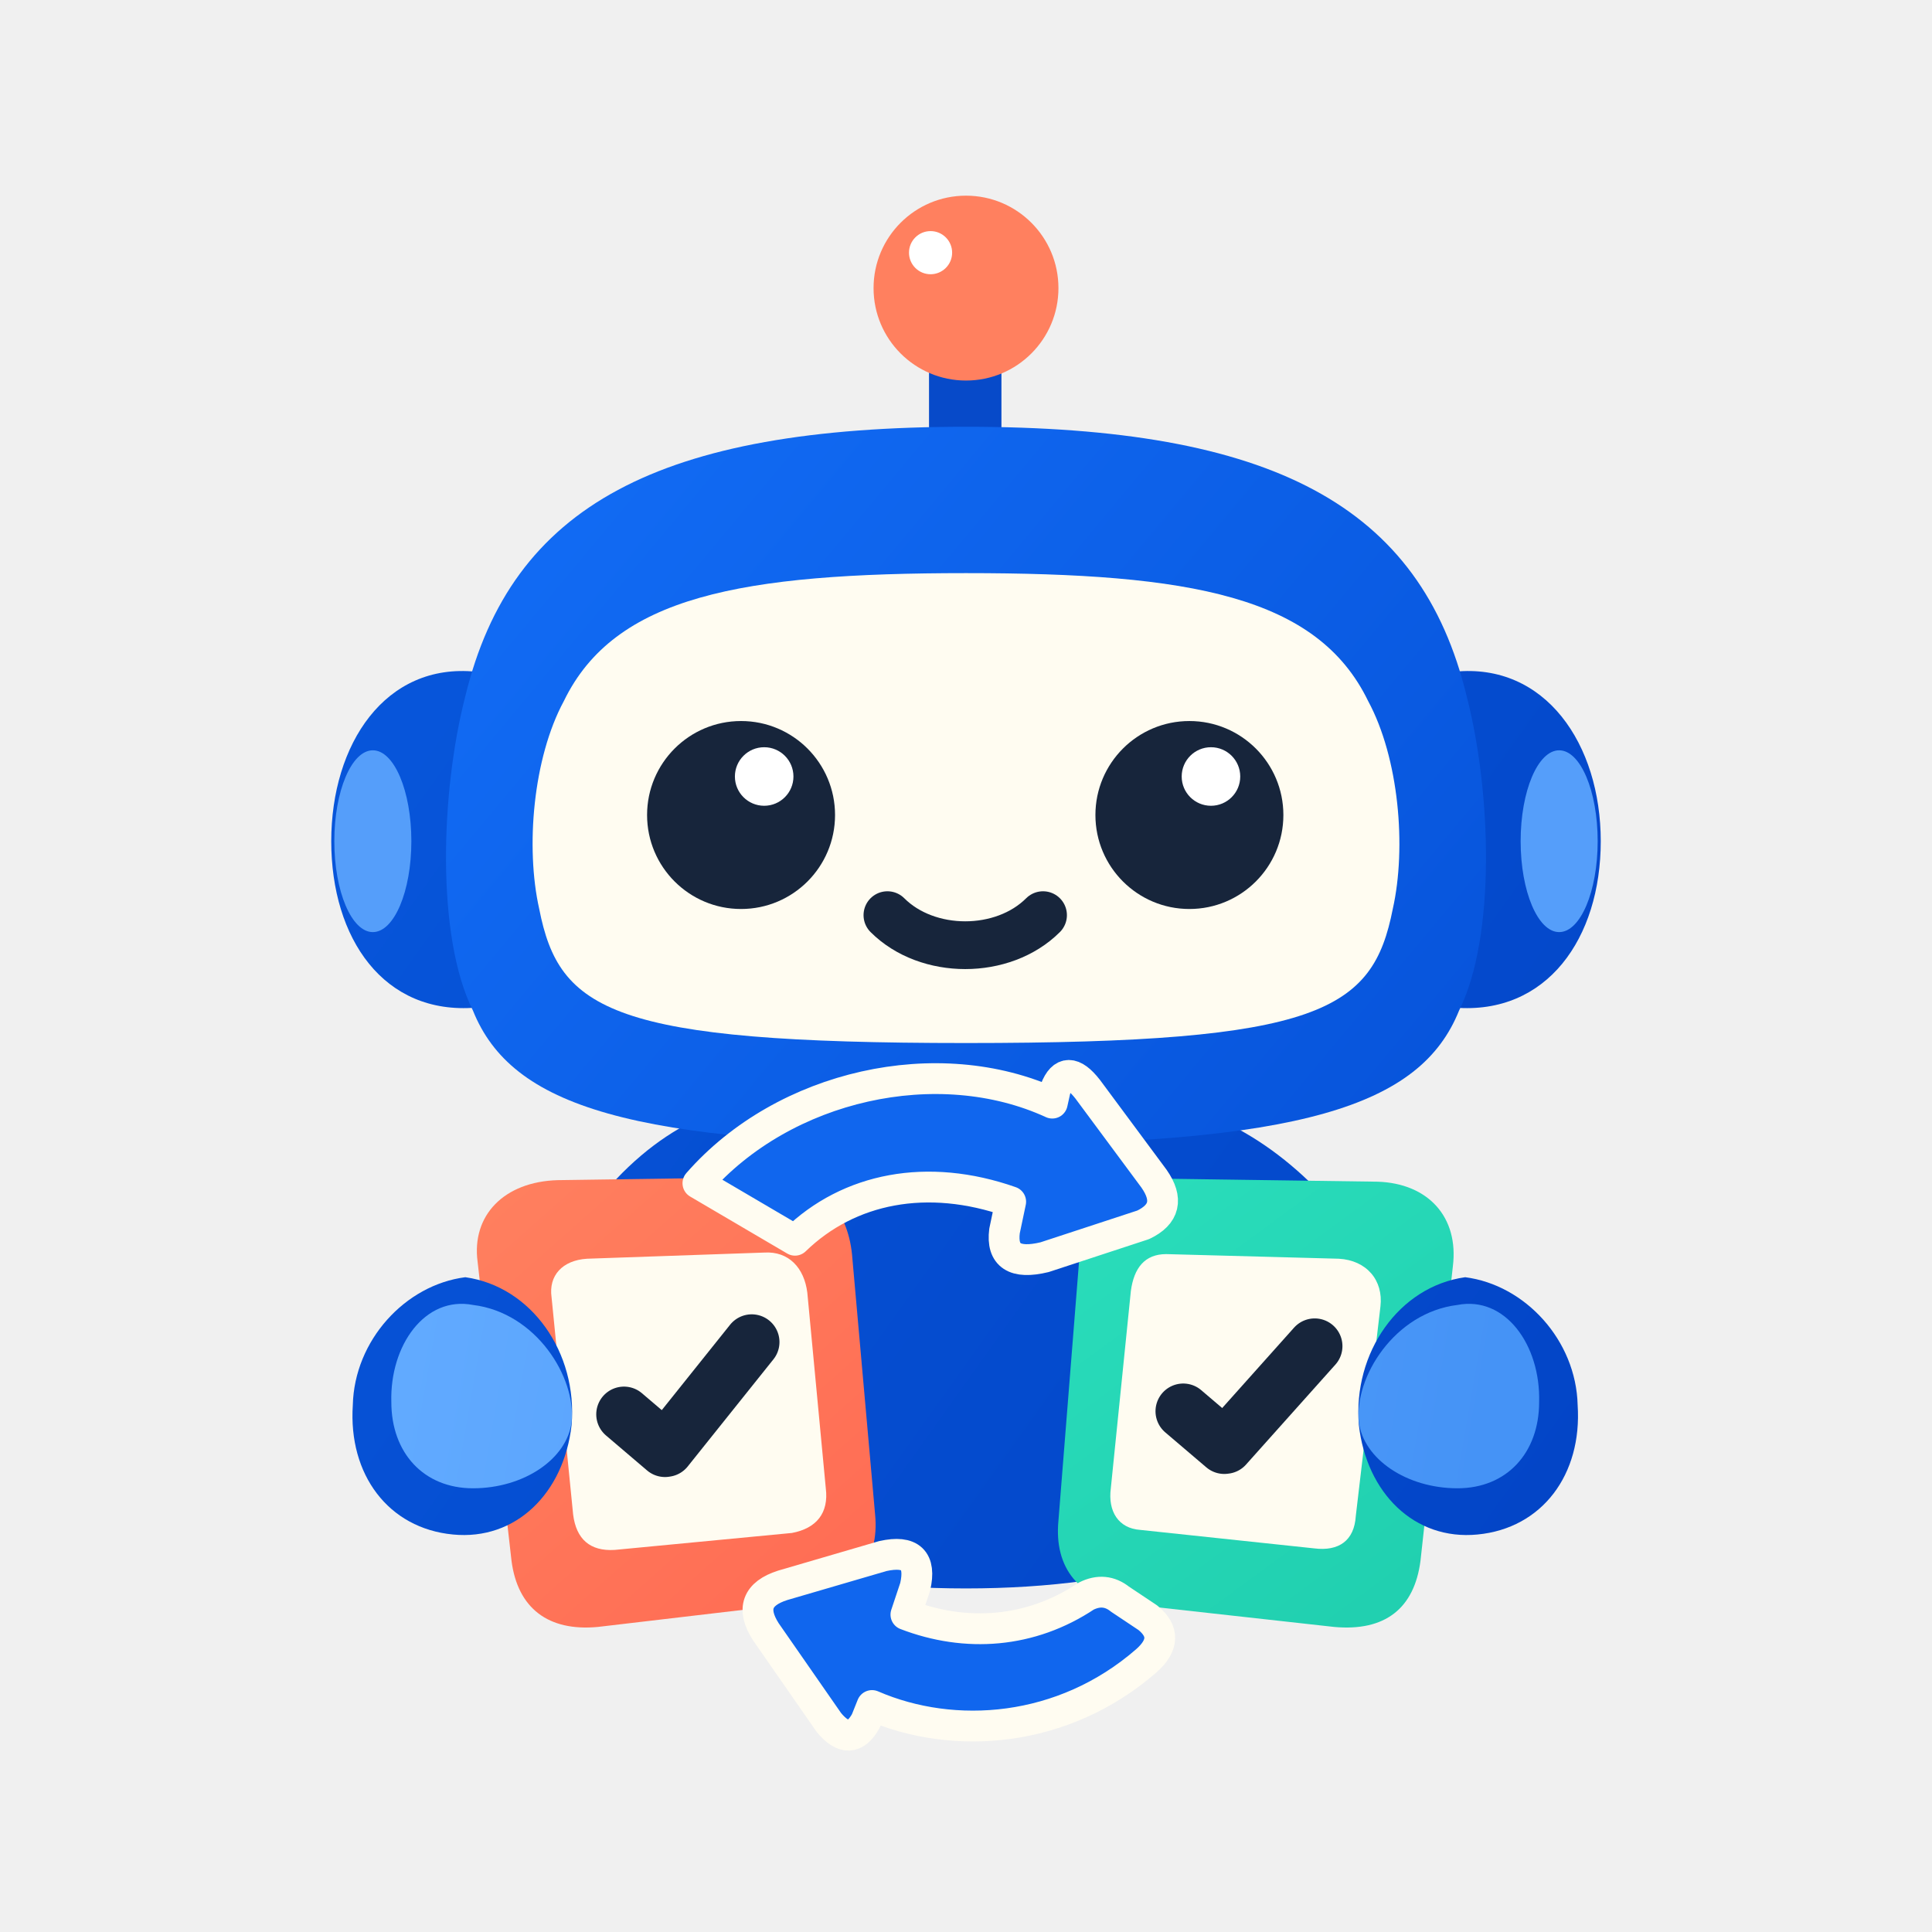
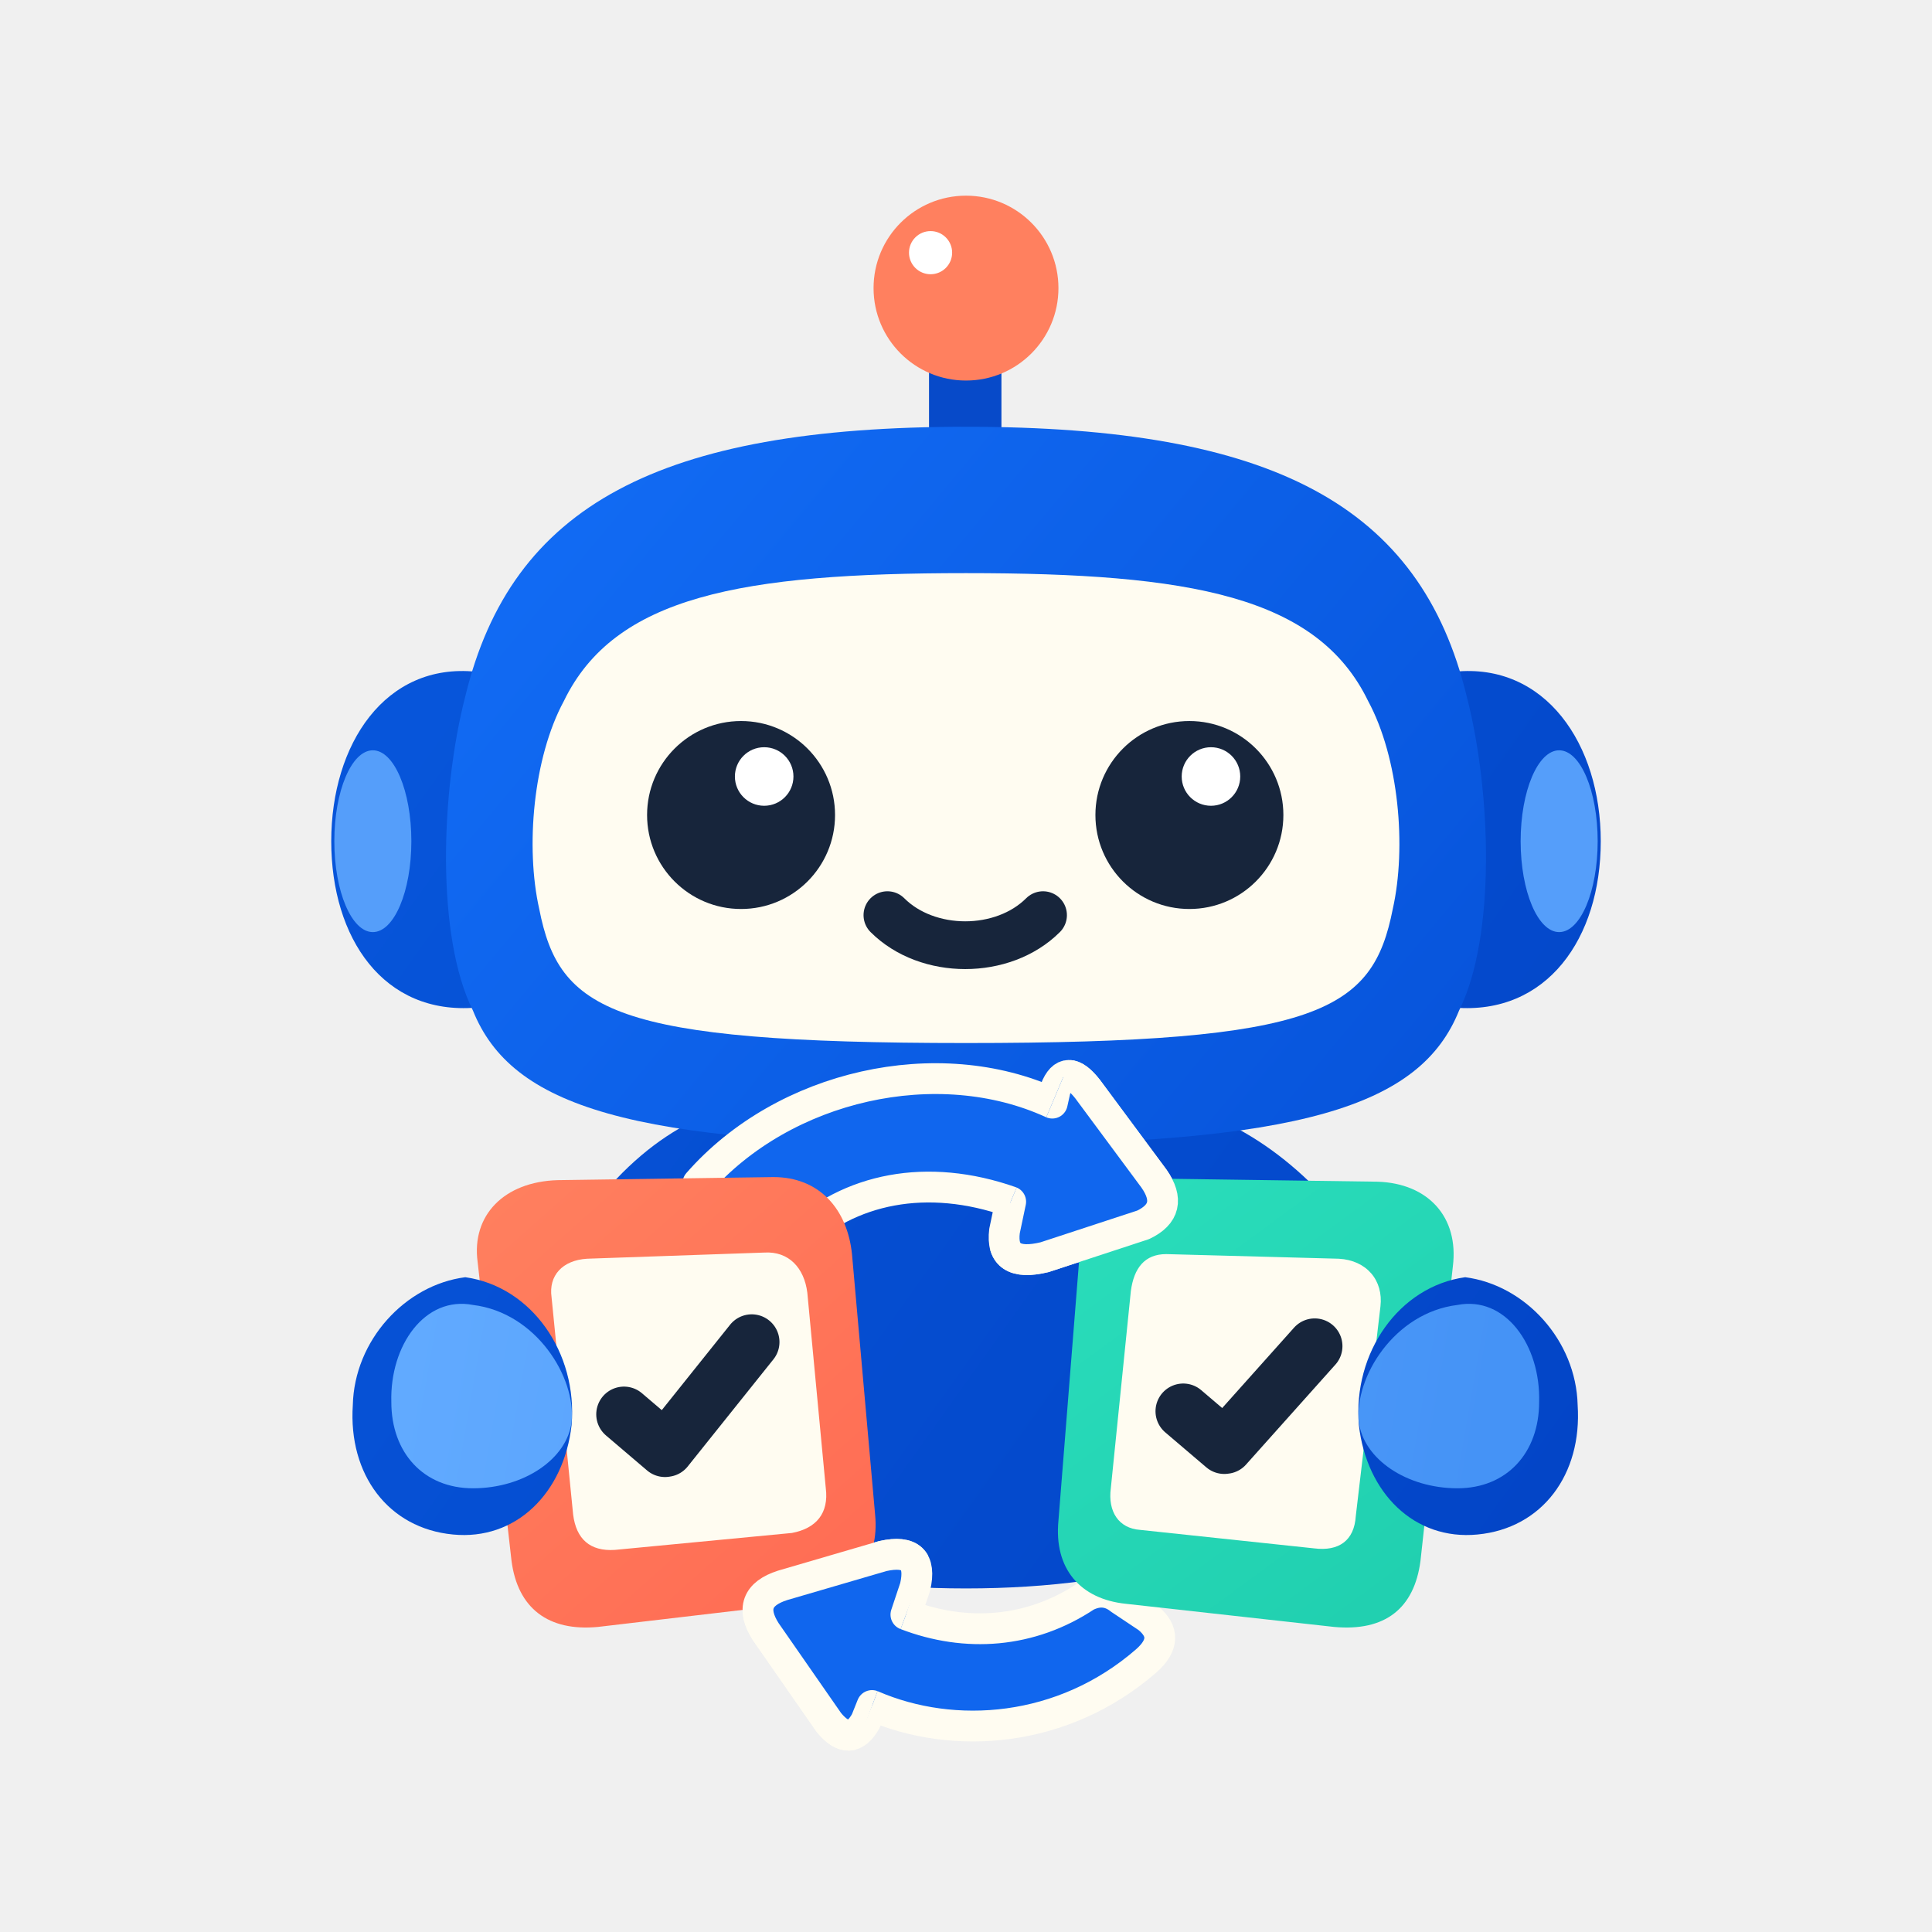
<svg xmlns="http://www.w3.org/2000/svg" viewBox="0 0 1254 1254" fill="none" role="img" aria-labelledby="title desc" class="playing">
  <defs>
    <linearGradient id="blue" gradientUnits="userSpaceOnUse" x1="350" y1="277" x2="910" y2="744">
      <stop offset="0" stop-color="#126CF5" />
      <stop offset="1" stop-color="#0754DB" />
    </linearGradient>
    <linearGradient id="deepBlue" gradientUnits="userSpaceOnUse" x1="230" y1="436" x2="1000" y2="985">
      <stop offset="0" stop-color="#0756DB" />
      <stop offset="1" stop-color="#0345C7" />
    </linearGradient>
    <linearGradient id="handBlue" gradientUnits="userSpaceOnUse" x1="270" y1="846" x2="960" y2="966">
      <stop offset="0" stop-color="#61AAFF" />
      <stop offset="1" stop-color="#4593F6" />
    </linearGradient>
    <linearGradient id="coral" gradientUnits="userSpaceOnUse" x1="310" y1="765" x2="568" y2="1056">
      <stop offset="0" stop-color="#FF805F" />
      <stop offset="1" stop-color="#FF6B53" />
    </linearGradient>
    <linearGradient id="mint" gradientUnits="userSpaceOnUse" x1="710" y1="768" x2="921" y2="1055">
      <stop offset="0" stop-color="#2ADDBB" />
      <stop offset="1" stop-color="#20CFAF" />
    </linearGradient>
+     <clipPath id="top_tip_mask" clipPathUnits="userSpaceOnUse">
+       <path d="M710 652 L810 652 L810 870 L618 870 Z" />
+     </clipPath>
+     <clipPath id="bottom_tip_mask" clipPathUnits="userSpaceOnUse">
+       <path d="M607 997 L539 1180 L440 1180 L440 997 Z" />
+     </clipPath>
    <clipPath id="top_reveal_clip" clipPathUnits="userSpaceOnUse">
      <path id="top_reveal" d="M627 907 L-73.000 907.000 C-73.000 520.401 240.401 207.000 627.000 207.000 C1013.599 207.000 1327.000 520.401 1327.000 907.000 L627 907 Z" />
    </clipPath>
    <clipPath id="bottom_reveal_clip" clipPathUnits="userSpaceOnUse">
      <path id="bottom_reveal" d="M627 907 L1327.000 907.000 C1327.000 1293.599 1013.599 1607.000 627.000 1607.000 C240.401 1607.000 -73.000 1293.599 -73.000 907.000 L627 907 Z" />
+     </clipPath>
+     <clipPath id="top_front_reveal_clip" clipPathUnits="userSpaceOnUse">
+       <path id="top_front_reveal" d="M627 907 L-73.000 907.000 C-73.000 520.401 240.401 207.000 627.000 207.000 C1013.599 207.000 1327.000 520.401 1327.000 907.000 L627 907 Z" />
+     </clipPath>
+     <clipPath id="bottom_front_reveal_clip" clipPathUnits="userSpaceOnUse">
+       <path id="bottom_front_reveal" d="M627 907 L1327.000 907.000 C1327.000 1293.599 1013.599 1607.000 627.000 1607.000 C240.401 1607.000 -73.000 1293.599 -73.000 907.000 L627 907 Z" />
    </clipPath>
  </defs>
  <g id="robot" data-pivot-x="627" data-pivot-y="627">
    <path id="torso" fill="url(#deepBlue)" d="M384 784 C426 730 471 713 520 710 L728 710 C778 715 824 736 866 784 L888 946 C824 1005 735 1031 627 1031 C518 1031 428 1005 363 946 Z" />
    <g id="head_rig" data-pivot-x="627" data-pivot-y="530">
      <g id="antenna" data-pivot-x="627" data-pivot-y="278">
        <path fill="#074AC9" d="M603 227 H650 V295 H603 Z" />
        <path fill="url(#coral)" d="M687 187 A60 60 0 1 1 567 187 A60 60 0 1 1 687 187 Z" />
        <path fill="#FFFFFF" d="M618 164 A14 14 0 1 1 590 164 A14 14 0 1 1 618 164 Z" />
      </g>
      <g id="ears">
        <path fill="url(#deepBlue)" d="M309 436 C250 430 215 483 215 546 C215 609 249 659 309 654 L330 624 V465 Z" />
        <path fill="url(#deepBlue)" d="M944 436 C1003 430 1039 483 1039 546 C1039 609 1004 659 944 654 L923 624 V465 Z" />
        <path fill="#559EFA" d="M267 546 A25 59 0 1 1 217 546 A25 59 0 1 1 267 546 Z" />
        <path fill="#559EFA" d="M1037 546 A25 59 0 1 1 987 546 A25 59 0 1 1 1037 546 Z" />
      </g>
      <path id="head" fill="url(#blue)" d="M627 277 C428 277 332 328 302 452 C286 514 283 608 307 656 C332 718 409 743 627 743 C845 743 922 718 947 656 C971 608 968 514 952 452 C922 328 826 277 627 277 Z" />
      <path id="face" fill="#FFFCF1" d="M627 372 C481 372 399 387 366 455 C346 492 341 550 350 590 C363 656 397 677 627 677 C857 677 891 656 904 590 C913 550 908 492 888 455 C855 387 773 372 627 372 Z" />
      <g id="eyes" data-pivot-x="627" data-pivot-y="529">
        <g id="eye_blink" data-pivot-x="627" data-pivot-y="529">
          <path fill="#17253B" d="M542 529 A61 61 0 1 1 420 529 A61 61 0 1 1 542 529 Z" />
          <path fill="#17253B" d="M833 529 A61 61 0 1 1 711 529 A61 61 0 1 1 833 529 Z" />
          <path fill="#FFFFFF" d="M515 504 A19 19 0 1 1 477 504 A19 19 0 1 1 515 504 Z" />
          <path fill="#FFFFFF" d="M805 504 A19 19 0 1 1 767 504 A19 19 0 1 1 805 504 Z" />
        </g>
      </g>
      <path id="smile" stroke="#17253B" stroke-width="31" stroke-linecap="round" d="M576 594 C602 620 651 620 677 594" />
    </g>
+     <g id="exchange_top" data-pivot-x="627" data-pivot-y="907" clip-path="url(#top_reveal_clip)">
+       <path id="top_arrow" fill="#1066EE" stroke="#FFFCF1" stroke-width="20" stroke-linejoin="round" d="M453 768 C509 704 609 682 683 716 L685 707 Q692 689 706 707 L749 765 Q763 785 742 795 L678 816 Q649 823 652 799 L656 780 C602 761 551 771 516 805 Z" />
+     </g>
+     <g id="exchange_bottom" data-pivot-x="627" data-pivot-y="907" clip-path="url(#bottom_reveal_clip)">
+       <path id="bottom_arrow" fill="#1066EE" stroke="#FFFCF1" stroke-width="20" stroke-linejoin="round" d="M705 1036 Q717 1030 727 1038 L745 1050 Q761 1063 744 1078 C690 1125 619 1130 566 1107 L562 1117 Q552 1135 538 1118 L497 1059 Q483 1037 508 1029 L573 1010 Q600 1004 594 1030 L588 1048 C627 1063 669 1060 705 1036 Z" />
+     </g>
    <g id="card_left" data-pivot-x="440" data-pivot-y="911">
      <path id="card_left_shell" fill="url(#coral)" d="M362 766 L502 764 C532 764 550 785 553 814 L568 983 C571 1013 554 1036 524 1040 L388 1056 C356 1059 336 1044 332 1013 L310 819 C306 789 327 767 362 766 Z" />
      <path id="card_left_screen" fill="#FFFCF1" d="M381 817 L496 813 C512 812 522 823 524 839 L536 966 C538 982 530 992 514 995 L399 1006 C383 1007 374 999 372 983 L358 842 C356 828 365 818 381 817 Z" />
      <path id="check_left" stroke="#17253B" stroke-width="36" stroke-linecap="round" stroke-linejoin="round" d="M405 918 L432 941 L488 871" pathLength="1" />
      <path id="card_left_hand_base" fill="url(#deepBlue)" d="M302 829 C263 834 230 870 229 912 C226 957 252 992 294 996 C335 1000 366 969 371 925 C375 878 345 835 302 829 Z" />
      <path id="card_left_hand_front" fill="url(#handBlue)" d="M307 847 C276 841 253 873 254 910 C254 943 275 966 307 966 C340 966 368 947 371 923 C374 894 348 852 307 847 Z" />
    </g>
    <g id="card_right" data-pivot-x="814" data-pivot-y="911">
      <path id="card_right_shell" fill="url(#mint)" d="M752 765 L894 767 C927 768 947 790 943 822 L922 1013 C918 1044 899 1059 866 1056 L731 1041 C701 1038 684 1018 687 987 L701 811 C704 782 724 764 752 765 Z" />
      <path id="card_right_screen" fill="#FFFCF1" d="M757 814 L869 817 C887 818 898 831 896 848 L880 984 C879 1000 869 1007 853 1005 L740 993 C726 992 719 981 721 966 L734 838 C736 823 743 814 757 814 Z" />
      <path id="check_right" stroke="#17253B" stroke-width="36" stroke-linecap="round" stroke-linejoin="round" d="M768 916 L795 939 L854 873" pathLength="1" />
      <path id="card_right_hand_base" fill="url(#deepBlue)" d="M951 829 C990 834 1023 870 1024 912 C1027 957 1001 992 959 996 C918 1000 887 969 882 925 C878 878 908 835 951 829 Z" />
      <path id="card_right_hand_front" fill="url(#handBlue)" d="M946 847 C977 841 1000 873 999 910 C999 943 978 966 946 966 C913 966 885 947 882 923 C879 894 905 852 946 847 Z" />
    </g>
-     <g id="exchange_top" data-pivot-x="627" data-pivot-y="907" clip-path="url(#top_reveal_clip)">
-       <path id="top_arrow" fill="#1066EE" stroke="#FFFCF1" stroke-width="20" stroke-linejoin="round" d="M453 768 C509 704 609 682 683 716 L685 707 Q692 689 706 707 L749 765 Q763 785 742 795 L678 816 Q649 823 652 799 L656 780 C602 761 551 771 516 805 Z" />
+     <g id="exchange_top_front" clip-path="url(#top_front_reveal_clip)">
+       <g id="top_tip" clip-path="url(#top_tip_mask)">
+         <path id="top_arrow_tip" fill="#1066EE" stroke="#FFFCF1" stroke-width="20" stroke-linejoin="round" d="M453 768 C509 704 609 682 683 716 L685 707 Q692 689 706 707 L749 765 Q763 785 742 795 L678 816 Q649 823 652 799 L656 780 C602 761 551 771 516 805 Z" />
+       </g>
    </g>
-     <g id="exchange_bottom" data-pivot-x="627" data-pivot-y="907" clip-path="url(#bottom_reveal_clip)">
-       <path id="bottom_arrow" fill="#1066EE" stroke="#FFFCF1" stroke-width="20" stroke-linejoin="round" d="M705 1036 Q717 1030 727 1038 L745 1050 Q761 1063 744 1078 C690 1125 619 1130 566 1107 L562 1117 Q552 1135 538 1118 L497 1059 Q483 1037 508 1029 L573 1010 Q600 1004 594 1030 L588 1048 C627 1063 669 1060 705 1036 Z" />
+     <g id="exchange_bottom_front" clip-path="url(#bottom_front_reveal_clip)">
+       <g id="bottom_tip" clip-path="url(#bottom_tip_mask)">
+         <path id="bottom_arrow_tip" fill="#1066EE" stroke="#FFFCF1" stroke-width="20" stroke-linejoin="round" d="M705 1036 Q717 1030 727 1038 L745 1050 Q761 1063 744 1078 C690 1125 619 1130 566 1107 L562 1117 Q552 1135 538 1118 L497 1059 Q483 1037 508 1029 L573 1010 Q600 1004 594 1030 L588 1048 C627 1063 669 1060 705 1036 Z" />
+       </g>
    </g>
  </g>
  <style>@keyframes torso_fillAlpha { 0% {fill-opacity:0} 100% {fill-opacity:1} }
.playing #torso {transform-origin:0px 0px; animation:torso_fillAlpha 180ms 60ms cubic-bezier(0.2, 0, 0, 1) both}
@keyframes card_left_transform { 0% {transform:translate(-62px,92px) rotate(-14deg) scale(0.68,0.68)} 100% {transform:translate(0px,0px) rotate(0deg) scale(1,1)} }
@keyframes card_left_opacity { 0% {opacity:0} 100% {opacity:1} }
.playing #card_left {transform-origin:440px 911px; animation:card_left_transform 350ms 60ms cubic-bezier(0.16, 1, 0.3, 1) both, card_left_opacity 140ms 60ms cubic-bezier(0.2, 0, 0, 1) both}
@keyframes card_right_transform { 0% {transform:translate(62px,92px) rotate(14deg) scale(0.68,0.68)} 100% {transform:translate(0px,0px) rotate(0deg) scale(1,1)} }
@keyframes card_right_opacity { 0% {opacity:0} 100% {opacity:1} }
.playing #card_right {transform-origin:814px 911px; animation:card_right_transform 350ms 100ms cubic-bezier(0.16, 1, 0.3, 1) both, card_right_opacity 140ms 100ms cubic-bezier(0.2, 0, 0, 1) both}
@keyframes top_reveal_pathData { 0% {d:path("M627 907 L-73.000 907.000 C-73.000 907.000 -73.000 907.000 -73.000 907.000 C-73.000 907.000 -73.000 907.000 -73.000 907.000 L627 907 Z")} 4.167% {d:path("M627 907 L-73.000 907.000 C-73.000 905.558 -72.996 904.115 -72.987 902.673 C-72.978 901.230 -72.964 899.788 -72.946 898.345 L627 907 Z")} 8.333% {d:path("M627 907 L-73.000 907.000 C-73.000 900.670 -72.914 894.341 -72.742 888.013 C-72.571 881.686 -72.313 875.361 -71.970 869.041 L627 907 Z")} 12.5% {d:path("M627 907 L-73.000 907.000 C-73.000 891.251 -72.468 875.506 -71.406 859.792 C-70.344 844.078 -68.752 828.405 -66.633 812.799 L627 907 Z")} 16.667% {d:path("M627 907 L-73.000 907.000 C-73.000 875.795 -70.913 844.624 -66.754 813.698 C-62.595 782.771 -56.372 752.157 -48.128 722.060 L627 907 Z")} 20.833% {d:path("M627 907 L-73.000 907.000 C-73.000 852.485 -66.632 798.157 -54.025 745.121 C-41.418 692.084 -22.659 640.701 1.871 592.017 L627 907 Z")} 25% {d:path("M627 907 L-73.000 907.000 C-73.000 820.037 -56.796 733.835 -25.216 652.808 C6.363 571.781 52.764 497.347 111.611 433.319 L627 907 Z")} 29.167% {d:path("M627 907 L-73.000 907.000 C-73.000 779.938 -38.416 655.273 27.045 546.371 C92.505 437.469 186.372 348.438 298.581 288.824 L627 907 Z")} 33.333% {d:path("M627 907 L-73.000 907.000 C-73.000 737.584 -11.559 573.917 99.928 446.353 C211.416 318.790 365.382 235.987 533.273 213.303 L627 907 Z")} 37.5% {d:path("M627 907 L-73.000 907.000 C-73.000 698.479 19.963 500.813 180.576 367.829 C341.188 234.845 552.726 180.388 757.586 219.288 L627 907 Z")} 41.667% {d:path("M627 907 L-73.000 907.000 C-73.000 664.920 52.079 440.022 257.737 312.320 C463.394 184.618 720.436 172.240 937.413 279.590 L627 907 Z")} 45.833% {d:path("M627 907 L-73.000 907.000 C-73.000 636.882 82.417 390.867 326.352 274.852 C570.288 158.837 859.207 193.527 1068.746 363.989 L627 907 Z")} 50% {d:path("M627 907 L-73.000 907.000 C-73.000 613.612 109.958 351.353 385.302 250.051 C660.646 148.749 969.948 229.901 1160.092 453.333 L627 907 Z")} 54.167% {d:path("M627 907 L-73.000 907.000 C-73.000 594.304 134.392 319.534 435.110 233.815 C735.828 148.096 1056.925 272.221 1221.795 537.922 L627 907 Z")} 58.333% {d:path("M627 907 L-73.000 907.000 C-73.000 578.268 155.747 293.824 476.825 223.299 C797.903 152.774 1124.798 315.171 1262.564 613.643 L627 907 Z")} 62.5% {d:path("M627 907 L-73.000 907.000 C-73.000 564.975 174.160 273.031 511.496 216.595 C848.832 160.159 1177.557 355.758 1288.882 679.158 L627 907 Z")} 66.667% {d:path("M627 907 L-73.000 907.000 C-73.000 553.997 189.842 256.228 540.115 212.413 C890.388 168.598 1218.479 392.448 1305.431 734.574 L627 907 Z")} 70.833% {d:path("M627 907 L-73.000 907.000 C-73.000 545.007 202.997 242.726 563.498 209.886 C923.998 177.047 1250.071 424.484 1315.478 780.519 L627 907 Z")} 75% {d:path("M627 907 L-73.000 907.000 C-73.000 537.735 213.840 231.978 582.353 208.425 C950.866 184.873 1274.296 451.627 1321.305 817.887 L627 907 Z")} 79.167% {d:path("M627 907 L-73.000 907.000 C-73.000 531.969 222.565 223.567 597.258 207.632 C971.951 191.698 1292.633 473.893 1324.473 847.570 L627 907 Z")} 83.333% {d:path("M627 907 L-73.000 907.000 C-73.000 527.527 229.362 217.157 608.705 207.239 C988.049 197.321 1306.215 491.468 1326.044 870.423 L627 907 Z")} 87.5% {d:path("M627 907 L-73.000 907.000 C-73.000 524.266 234.393 212.489 617.088 207.070 C999.784 201.651 1315.882 504.598 1326.719 887.179 L627 907 Z")} 91.667% {d:path("M627 907 L-73.000 907.000 C-73.000 522.060 237.816 209.351 622.749 207.013 C1007.682 204.675 1322.273 513.586 1326.948 898.498 L627 907 Z")} 95.833% {d:path("M627 907 L-73.000 907.000 C-73.000 520.802 239.775 207.567 625.973 207.001 C1012.171 206.434 1325.864 518.749 1326.997 904.946 L627 907 Z")} 100% {d:path("M627 907 L-73.000 907.000 C-73.000 520.401 240.401 207.000 627.000 207.000 C1013.599 207.000 1327.000 520.401 1327.000 907.000 L627 907 Z")} }
.playing #top_reveal {transform-origin:0px 0px; animation:top_reveal_pathData 340ms 240ms cubic-bezier(0, 0, 1, 1) both}
@keyframes bottom_reveal_pathData { 0% {d:path("M627 907 L1327.000 907.000 C1327.000 907.000 1327.000 907.000 1327.000 907.000 C1327.000 907.000 1327.000 907.000 1327.000 907.000 L627 907 Z")} 4.167% {d:path("M627 907 L1327.000 907.000 C1327.000 908.442 1326.996 909.885 1326.987 911.327 C1326.978 912.770 1326.964 914.212 1326.946 915.655 L627 907 Z")} 8.333% {d:path("M627 907 L1327.000 907.000 C1327.000 913.330 1326.914 919.659 1326.742 925.987 C1326.571 932.314 1326.313 938.639 1325.970 944.959 L627 907 Z")} 12.5% {d:path("M627 907 L1327.000 907.000 C1327.000 922.749 1326.468 938.494 1325.406 954.208 C1324.344 969.922 1322.752 985.595 1320.633 1001.201 L627 907 Z")} 16.667% {d:path("M627 907 L1327.000 907.000 C1327.000 938.205 1324.913 969.376 1320.754 1000.302 C1316.595 1031.229 1310.372 1061.843 1302.128 1091.940 L627 907 Z")} 20.833% {d:path("M627 907 L1327.000 907.000 C1327.000 961.515 1320.632 1015.843 1308.025 1068.879 C1295.418 1121.916 1276.659 1173.299 1252.129 1221.983 L627 907 Z")} 25% {d:path("M627 907 L1327.000 907.000 C1327.000 993.963 1310.796 1080.165 1279.216 1161.192 C1247.637 1242.219 1201.236 1316.653 1142.389 1380.681 L627 907 Z")} 29.167% {d:path("M627 907 L1327.000 907.000 C1327.000 1034.062 1292.416 1158.727 1226.955 1267.629 C1161.495 1376.531 1067.628 1465.562 955.419 1525.176 L627 907 Z")} 33.333% {d:path("M627 907 L1327.000 907.000 C1327.000 1076.416 1265.559 1240.083 1154.072 1367.647 C1042.584 1495.210 888.618 1578.013 720.727 1600.697 L627 907 Z")} 37.5% {d:path("M627 907 L1327.000 907.000 C1327.000 1115.521 1234.037 1313.187 1073.424 1446.171 C912.812 1579.155 701.274 1633.612 496.414 1594.712 L627 907 Z")} 41.667% {d:path("M627 907 L1327.000 907.000 C1327.000 1149.080 1201.921 1373.978 996.263 1501.680 C790.606 1629.382 533.564 1641.760 316.587 1534.410 L627 907 Z")} 45.833% {d:path("M627 907 L1327.000 907.000 C1327.000 1177.118 1171.583 1423.133 927.648 1539.148 C683.712 1655.163 394.793 1620.473 185.254 1450.011 L627 907 Z")} 50% {d:path("M627 907 L1327.000 907.000 C1327.000 1200.388 1144.042 1462.647 868.698 1563.949 C593.354 1665.251 284.052 1584.099 93.908 1360.667 L627 907 Z")} 54.167% {d:path("M627 907 L1327.000 907.000 C1327.000 1219.696 1119.608 1494.466 818.890 1580.185 C518.172 1665.904 197.075 1541.779 32.205 1276.078 L627 907 Z")} 58.333% {d:path("M627 907 L1327.000 907.000 C1327.000 1235.732 1098.253 1520.176 777.175 1590.701 C456.097 1661.226 129.202 1498.829 -8.564 1200.357 L627 907 Z")} 62.5% {d:path("M627 907 L1327.000 907.000 C1327.000 1249.025 1079.840 1540.969 742.504 1597.405 C405.168 1653.841 76.443 1458.242 -34.882 1134.842 L627 907 Z")} 66.667% {d:path("M627 907 L1327.000 907.000 C1327.000 1260.003 1064.158 1557.772 713.885 1601.587 C363.612 1645.402 35.521 1421.552 -51.431 1079.426 L627 907 Z")} 70.833% {d:path("M627 907 L1327.000 907.000 C1327.000 1268.993 1051.003 1571.274 690.502 1604.114 C330.002 1636.953 3.929 1389.516 -61.478 1033.481 L627 907 Z")} 75% {d:path("M627 907 L1327.000 907.000 C1327.000 1276.265 1040.160 1582.022 671.647 1605.575 C303.134 1629.127 -20.296 1362.373 -67.305 996.113 L627 907 Z")} 79.167% {d:path("M627 907 L1327.000 907.000 C1327.000 1282.031 1031.435 1590.433 656.742 1606.368 C282.049 1622.302 -38.633 1340.107 -70.473 966.430 L627 907 Z")} 83.333% {d:path("M627 907 L1327.000 907.000 C1327.000 1286.473 1024.638 1596.843 645.295 1606.761 C265.951 1616.679 -52.215 1322.532 -72.044 943.577 L627 907 Z")} 87.5% {d:path("M627 907 L1327.000 907.000 C1327.000 1289.734 1019.607 1601.511 636.912 1606.930 C254.216 1612.349 -61.882 1309.402 -72.719 926.821 L627 907 Z")} 91.667% {d:path("M627 907 L1327.000 907.000 C1327.000 1291.940 1016.184 1604.649 631.251 1606.987 C246.318 1609.325 -68.273 1300.414 -72.948 915.502 L627 907 Z")} 95.833% {d:path("M627 907 L1327.000 907.000 C1327.000 1293.198 1014.225 1606.433 628.027 1606.999 C241.829 1607.566 -71.864 1295.251 -72.997 909.054 L627 907 Z")} 100% {d:path("M627 907 L1327.000 907.000 C1327.000 1293.599 1013.599 1607.000 627.000 1607.000 C240.401 1607.000 -73.000 1293.599 -73.000 907.000 L627 907 Z")} }
.playing #bottom_reveal {transform-origin:0px 0px; animation:bottom_reveal_pathData 340ms 310ms cubic-bezier(0, 0, 1, 1) both}
+ @keyframes top_front_reveal_pathData { 0% {d:path("M627 907 L-73.000 907.000 C-73.000 907.000 -73.000 907.000 -73.000 907.000 C-73.000 907.000 -73.000 907.000 -73.000 907.000 L627 907 Z")} 4.167% {d:path("M627 907 L-73.000 907.000 C-73.000 905.558 -72.996 904.115 -72.987 902.673 C-72.978 901.230 -72.964 899.788 -72.946 898.345 L627 907 Z")} 8.333% {d:path("M627 907 L-73.000 907.000 C-73.000 900.670 -72.914 894.341 -72.742 888.013 C-72.571 881.686 -72.313 875.361 -71.970 869.041 L627 907 Z")} 12.5% {d:path("M627 907 L-73.000 907.000 C-73.000 891.251 -72.468 875.506 -71.406 859.792 C-70.344 844.078 -68.752 828.405 -66.633 812.799 L627 907 Z")} 16.667% {d:path("M627 907 L-73.000 907.000 C-73.000 875.795 -70.913 844.624 -66.754 813.698 C-62.595 782.771 -56.372 752.157 -48.128 722.060 L627 907 Z")} 20.833% {d:path("M627 907 L-73.000 907.000 C-73.000 852.485 -66.632 798.157 -54.025 745.121 C-41.418 692.084 -22.659 640.701 1.871 592.017 L627 907 Z")} 25% {d:path("M627 907 L-73.000 907.000 C-73.000 820.037 -56.796 733.835 -25.216 652.808 C6.363 571.781 52.764 497.347 111.611 433.319 L627 907 Z")} 29.167% {d:path("M627 907 L-73.000 907.000 C-73.000 779.938 -38.416 655.273 27.045 546.371 C92.505 437.469 186.372 348.438 298.581 288.824 L627 907 Z")} 33.333% {d:path("M627 907 L-73.000 907.000 C-73.000 737.584 -11.559 573.917 99.928 446.353 C211.416 318.790 365.382 235.987 533.273 213.303 L627 907 Z")} 37.5% {d:path("M627 907 L-73.000 907.000 C-73.000 698.479 19.963 500.813 180.576 367.829 C341.188 234.845 552.726 180.388 757.586 219.288 L627 907 Z")} 41.667% {d:path("M627 907 L-73.000 907.000 C-73.000 664.920 52.079 440.022 257.737 312.320 C463.394 184.618 720.436 172.240 937.413 279.590 L627 907 Z")} 45.833% {d:path("M627 907 L-73.000 907.000 C-73.000 636.882 82.417 390.867 326.352 274.852 C570.288 158.837 859.207 193.527 1068.746 363.989 L627 907 Z")} 50% {d:path("M627 907 L-73.000 907.000 C-73.000 613.612 109.958 351.353 385.302 250.051 C660.646 148.749 969.948 229.901 1160.092 453.333 L627 907 Z")} 54.167% {d:path("M627 907 L-73.000 907.000 C-73.000 594.304 134.392 319.534 435.110 233.815 C735.828 148.096 1056.925 272.221 1221.795 537.922 L627 907 Z")} 58.333% {d:path("M627 907 L-73.000 907.000 C-73.000 578.268 155.747 293.824 476.825 223.299 C797.903 152.774 1124.798 315.171 1262.564 613.643 L627 907 Z")} 62.5% {d:path("M627 907 L-73.000 907.000 C-73.000 564.975 174.160 273.031 511.496 216.595 C848.832 160.159 1177.557 355.758 1288.882 679.158 L627 907 Z")} 66.667% {d:path("M627 907 L-73.000 907.000 C-73.000 553.997 189.842 256.228 540.115 212.413 C890.388 168.598 1218.479 392.448 1305.431 734.574 L627 907 Z")} 70.833% {d:path("M627 907 L-73.000 907.000 C-73.000 545.007 202.997 242.726 563.498 209.886 C923.998 177.047 1250.071 424.484 1315.478 780.519 L627 907 Z")} 75% {d:path("M627 907 L-73.000 907.000 C-73.000 537.735 213.840 231.978 582.353 208.425 C950.866 184.873 1274.296 451.627 1321.305 817.887 L627 907 Z")} 79.167% {d:path("M627 907 L-73.000 907.000 C-73.000 531.969 222.565 223.567 597.258 207.632 C971.951 191.698 1292.633 473.893 1324.473 847.570 L627 907 Z")} 83.333% {d:path("M627 907 L-73.000 907.000 C-73.000 527.527 229.362 217.157 608.705 207.239 C988.049 197.321 1306.215 491.468 1326.044 870.423 L627 907 Z")} 87.5% {d:path("M627 907 L-73.000 907.000 C-73.000 524.266 234.393 212.489 617.088 207.070 C999.784 201.651 1315.882 504.598 1326.719 887.179 L627 907 Z")} 91.667% {d:path("M627 907 L-73.000 907.000 C-73.000 522.060 237.816 209.351 622.749 207.013 C1007.682 204.675 1322.273 513.586 1326.948 898.498 L627 907 Z")} 95.833% {d:path("M627 907 L-73.000 907.000 C-73.000 520.802 239.775 207.567 625.973 207.001 C1012.171 206.434 1325.864 518.749 1326.997 904.946 L627 907 Z")} 100% {d:path("M627 907 L-73.000 907.000 C-73.000 520.401 240.401 207.000 627.000 207.000 C1013.599 207.000 1327.000 520.401 1327.000 907.000 L627 907 Z")} }
+ .playing #top_front_reveal {transform-origin:0px 0px; animation:top_front_reveal_pathData 340ms 240ms cubic-bezier(0, 0, 1, 1) both}
+ @keyframes bottom_front_reveal_pathData { 0% {d:path("M627 907 L1327.000 907.000 C1327.000 907.000 1327.000 907.000 1327.000 907.000 C1327.000 907.000 1327.000 907.000 1327.000 907.000 L627 907 Z")} 4.167% {d:path("M627 907 L1327.000 907.000 C1327.000 908.442 1326.996 909.885 1326.987 911.327 C1326.978 912.770 1326.964 914.212 1326.946 915.655 L627 907 Z")} 8.333% {d:path("M627 907 L1327.000 907.000 C1327.000 913.330 1326.914 919.659 1326.742 925.987 C1326.571 932.314 1326.313 938.639 1325.970 944.959 L627 907 Z")} 12.5% {d:path("M627 907 L1327.000 907.000 C1327.000 922.749 1326.468 938.494 1325.406 954.208 C1324.344 969.922 1322.752 985.595 1320.633 1001.201 L627 907 Z")} 16.667% {d:path("M627 907 L1327.000 907.000 C1327.000 938.205 1324.913 969.376 1320.754 1000.302 C1316.595 1031.229 1310.372 1061.843 1302.128 1091.940 L627 907 Z")} 20.833% {d:path("M627 907 L1327.000 907.000 C1327.000 961.515 1320.632 1015.843 1308.025 1068.879 C1295.418 1121.916 1276.659 1173.299 1252.129 1221.983 L627 907 Z")} 25% {d:path("M627 907 L1327.000 907.000 C1327.000 993.963 1310.796 1080.165 1279.216 1161.192 C1247.637 1242.219 1201.236 1316.653 1142.389 1380.681 L627 907 Z")} 29.167% {d:path("M627 907 L1327.000 907.000 C1327.000 1034.062 1292.416 1158.727 1226.955 1267.629 C1161.495 1376.531 1067.628 1465.562 955.419 1525.176 L627 907 Z")} 33.333% {d:path("M627 907 L1327.000 907.000 C1327.000 1076.416 1265.559 1240.083 1154.072 1367.647 C1042.584 1495.210 888.618 1578.013 720.727 1600.697 L627 907 Z")} 37.5% {d:path("M627 907 L1327.000 907.000 C1327.000 1115.521 1234.037 1313.187 1073.424 1446.171 C912.812 1579.155 701.274 1633.612 496.414 1594.712 L627 907 Z")} 41.667% {d:path("M627 907 L1327.000 907.000 C1327.000 1149.080 1201.921 1373.978 996.263 1501.680 C790.606 1629.382 533.564 1641.760 316.587 1534.410 L627 907 Z")} 45.833% {d:path("M627 907 L1327.000 907.000 C1327.000 1177.118 1171.583 1423.133 927.648 1539.148 C683.712 1655.163 394.793 1620.473 185.254 1450.011 L627 907 Z")} 50% {d:path("M627 907 L1327.000 907.000 C1327.000 1200.388 1144.042 1462.647 868.698 1563.949 C593.354 1665.251 284.052 1584.099 93.908 1360.667 L627 907 Z")} 54.167% {d:path("M627 907 L1327.000 907.000 C1327.000 1219.696 1119.608 1494.466 818.890 1580.185 C518.172 1665.904 197.075 1541.779 32.205 1276.078 L627 907 Z")} 58.333% {d:path("M627 907 L1327.000 907.000 C1327.000 1235.732 1098.253 1520.176 777.175 1590.701 C456.097 1661.226 129.202 1498.829 -8.564 1200.357 L627 907 Z")} 62.5% {d:path("M627 907 L1327.000 907.000 C1327.000 1249.025 1079.840 1540.969 742.504 1597.405 C405.168 1653.841 76.443 1458.242 -34.882 1134.842 L627 907 Z")} 66.667% {d:path("M627 907 L1327.000 907.000 C1327.000 1260.003 1064.158 1557.772 713.885 1601.587 C363.612 1645.402 35.521 1421.552 -51.431 1079.426 L627 907 Z")} 70.833% {d:path("M627 907 L1327.000 907.000 C1327.000 1268.993 1051.003 1571.274 690.502 1604.114 C330.002 1636.953 3.929 1389.516 -61.478 1033.481 L627 907 Z")} 75% {d:path("M627 907 L1327.000 907.000 C1327.000 1276.265 1040.160 1582.022 671.647 1605.575 C303.134 1629.127 -20.296 1362.373 -67.305 996.113 L627 907 Z")} 79.167% {d:path("M627 907 L1327.000 907.000 C1327.000 1282.031 1031.435 1590.433 656.742 1606.368 C282.049 1622.302 -38.633 1340.107 -70.473 966.430 L627 907 Z")} 83.333% {d:path("M627 907 L1327.000 907.000 C1327.000 1286.473 1024.638 1596.843 645.295 1606.761 C265.951 1616.679 -52.215 1322.532 -72.044 943.577 L627 907 Z")} 87.5% {d:path("M627 907 L1327.000 907.000 C1327.000 1289.734 1019.607 1601.511 636.912 1606.930 C254.216 1612.349 -61.882 1309.402 -72.719 926.821 L627 907 Z")} 91.667% {d:path("M627 907 L1327.000 907.000 C1327.000 1291.940 1016.184 1604.649 631.251 1606.987 C246.318 1609.325 -68.273 1300.414 -72.948 915.502 L627 907 Z")} 95.833% {d:path("M627 907 L1327.000 907.000 C1327.000 1293.198 1014.225 1606.433 628.027 1606.999 C241.829 1607.566 -71.864 1295.251 -72.997 909.054 L627 907 Z")} 100% {d:path("M627 907 L1327.000 907.000 C1327.000 1293.599 1013.599 1607.000 627.000 1607.000 C240.401 1607.000 -73.000 1293.599 -73.000 907.000 L627 907 Z")} }
+ .playing #bottom_front_reveal {transform-origin:0px 0px; animation:bottom_front_reveal_pathData 340ms 310ms cubic-bezier(0, 0, 1, 1) both}
@keyframes eyes_transform { 0% {transform:translate(0px,0px) rotate(0deg) scale(1,1)} 25% {transform:translate(-9px,10px) rotate(0deg) scale(1,1)} 65% {transform:translate(9px,10px) rotate(0deg) scale(1,1)} 100% {transform:translate(0px,0px) rotate(0deg) scale(1,1)} }
.playing #eyes {transform-origin:627px 529px; animation:eyes_transform 640ms 140ms cubic-bezier(0.4, 0, 0.2, 1) both}
@keyframes eye_blink_transform { 0% {transform:translate(0px,0px) rotate(0deg) scale(1,1)} 45% {transform:translate(0px,0px) rotate(0deg) scale(1,0.06)} 100% {transform:translate(0px,0px) rotate(0deg) scale(1,1)} }
.playing #eye_blink {transform-origin:627px 529px; animation:eye_blink_transform 120ms 780ms cubic-bezier(0.4, 0, 0.2, 1) both}
#check_left {stroke-dasharray:1; stroke-dashoffset:0}
@keyframes check_left_trimPathEnd { 0% {stroke-dashoffset:1} 100% {stroke-dashoffset:0} }
@keyframes check_left_strokeAlpha { 0% {stroke-opacity:0} 100% {stroke-opacity:1} }
.playing #check_left {transform-origin:0px 0px; animation:check_left_trimPathEnd 180ms 550ms cubic-bezier(0.2, 0, 0, 1) both, check_left_strokeAlpha 60ms 550ms cubic-bezier(0.2, 0, 0, 1) both}
#check_right {stroke-dasharray:1; stroke-dashoffset:0}
@keyframes check_right_trimPathEnd { 0% {stroke-dashoffset:1} 100% {stroke-dashoffset:0} }
@keyframes check_right_strokeAlpha { 0% {stroke-opacity:0} 100% {stroke-opacity:1} }
.playing #check_right {transform-origin:0px 0px; animation:check_right_trimPathEnd 180ms 650ms cubic-bezier(0.2, 0, 0, 1) both, check_right_strokeAlpha 60ms 650ms cubic-bezier(0.2, 0, 0, 1) both}
@keyframes head_rig_transform { 0% {transform:translate(0px,0px) rotate(0deg) scale(1,1)} 40% {transform:translate(0px,10px) rotate(0deg) scale(1,1)} 100% {transform:translate(0px,0px) rotate(0deg) scale(1,1)} }
.playing #head_rig {transform-origin:627px 530px; animation:head_rig_transform 270ms 630ms cubic-bezier(0.4, 0, 0.2, 1) both}
@media (prefers-reduced-motion:reduce) {g,path {animation:none!important}path {stroke-dashoffset:0!important}}</style>
</svg>
